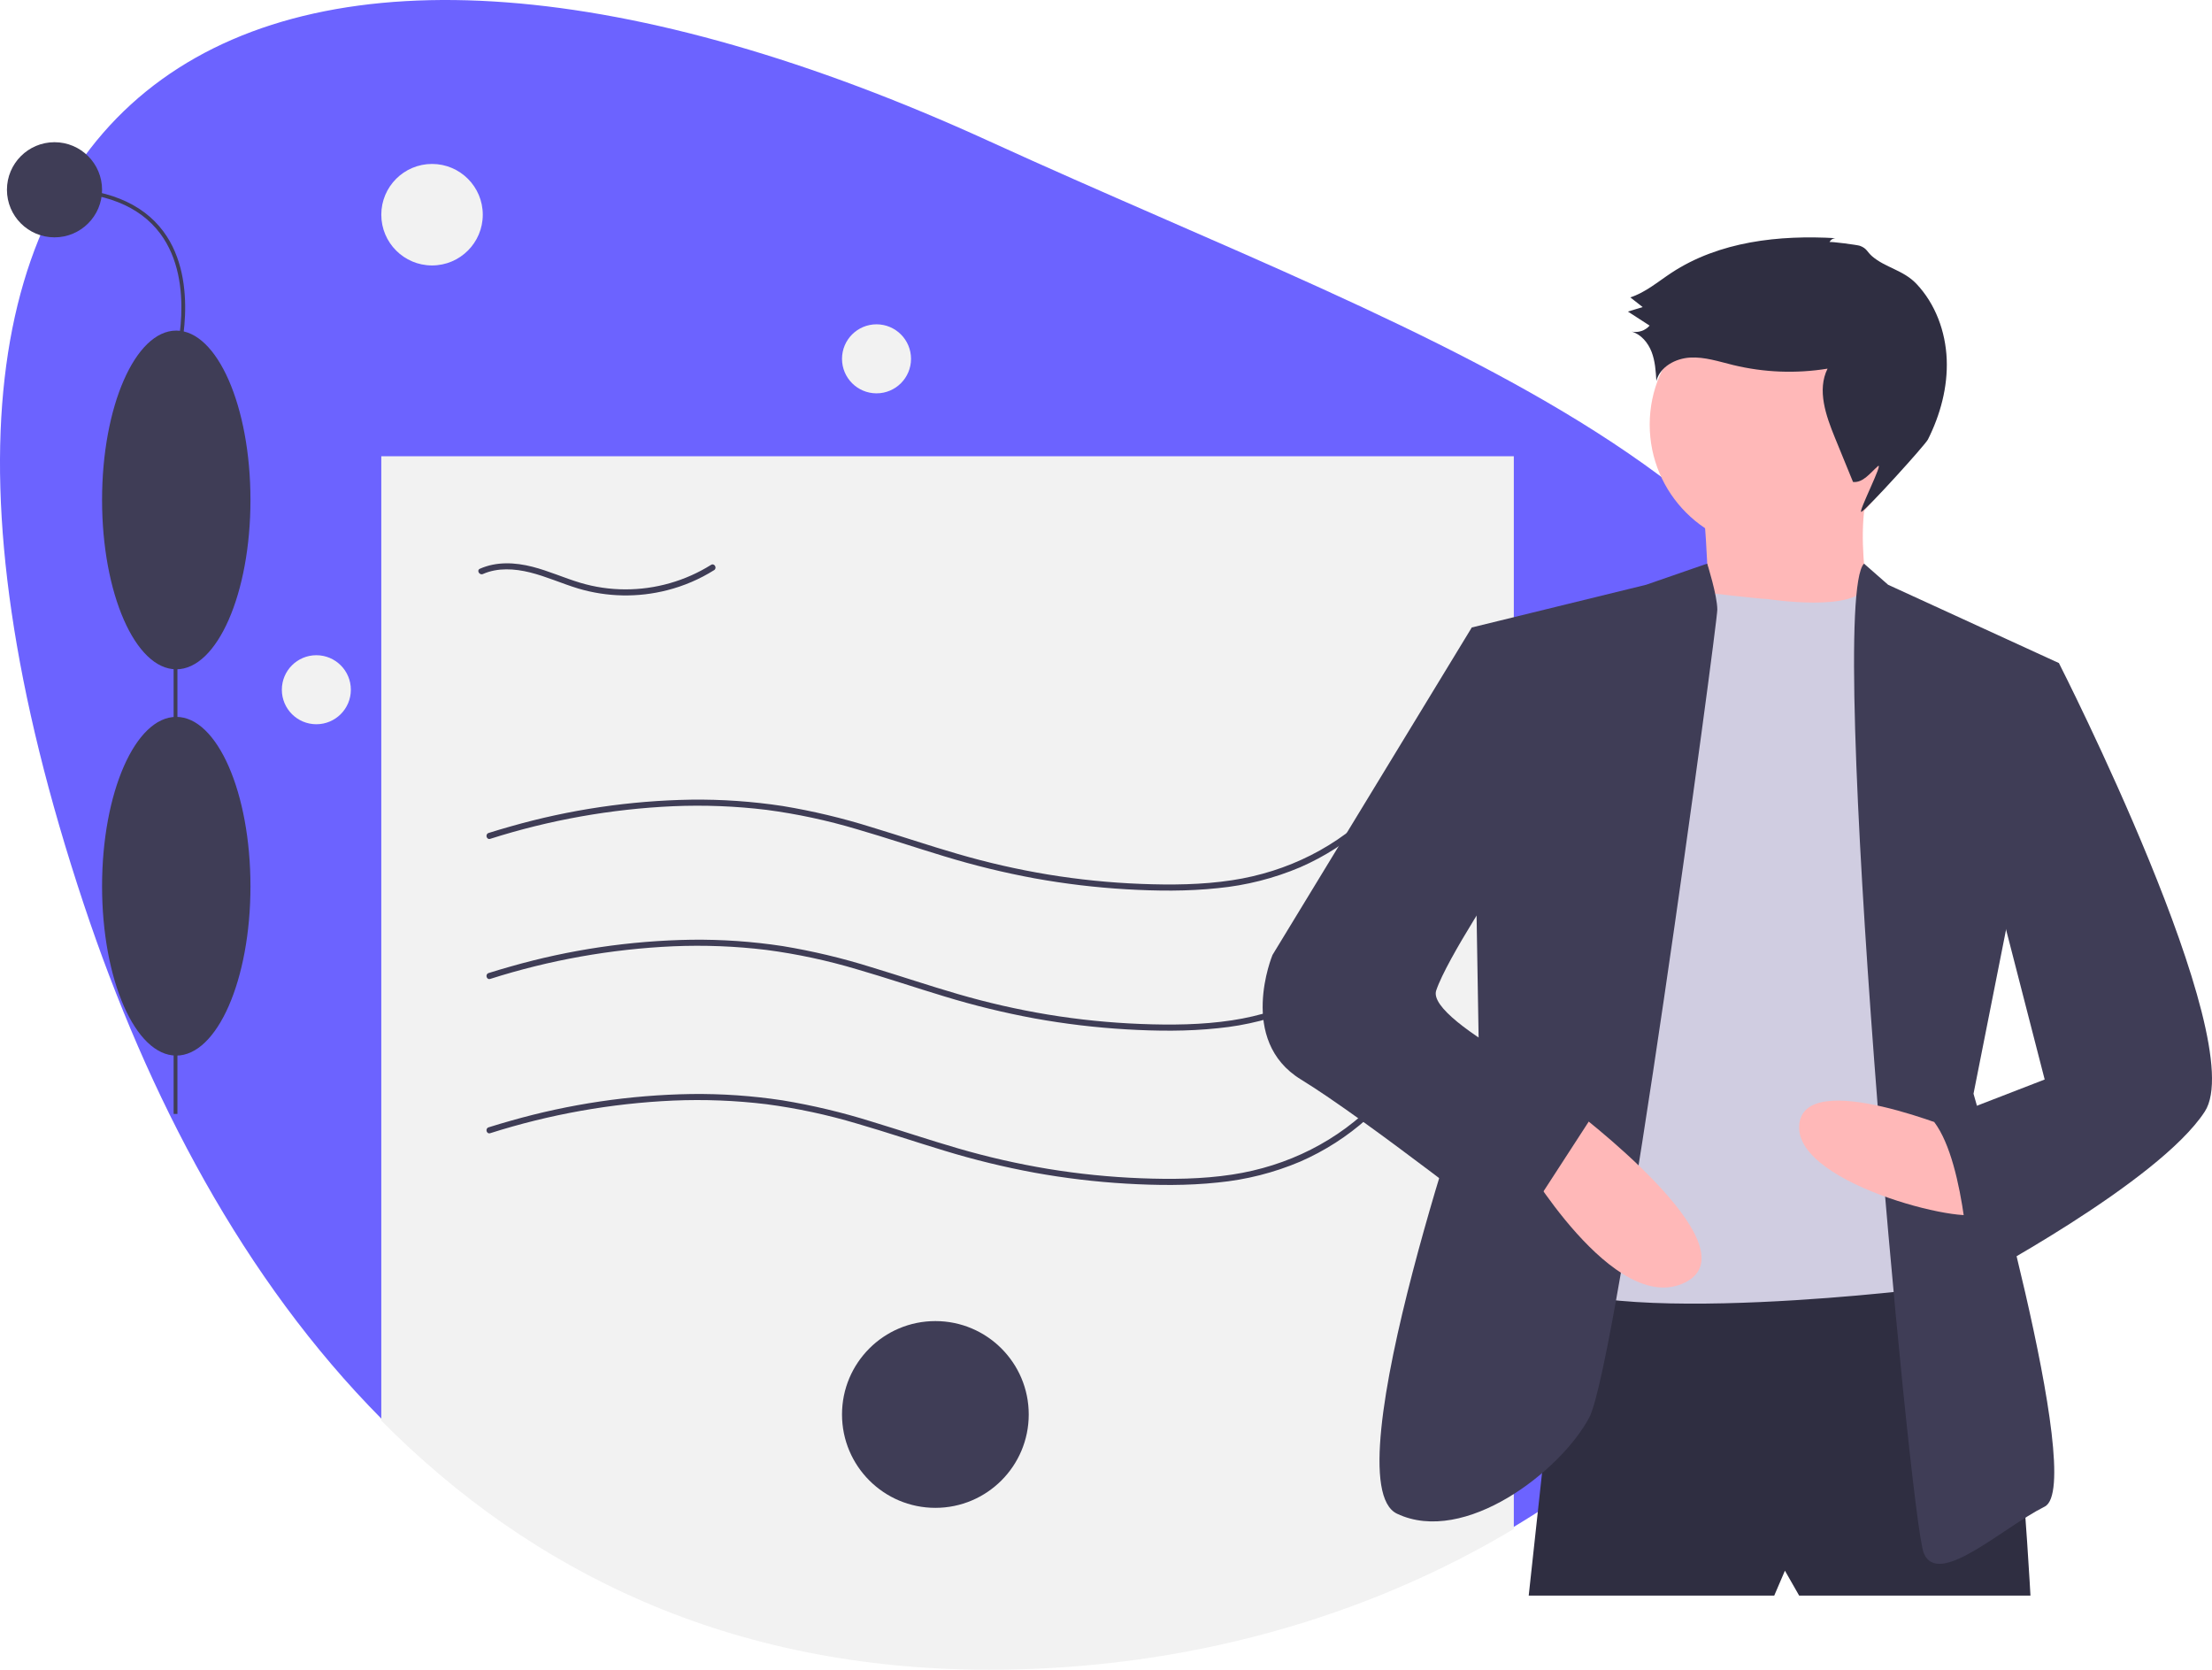
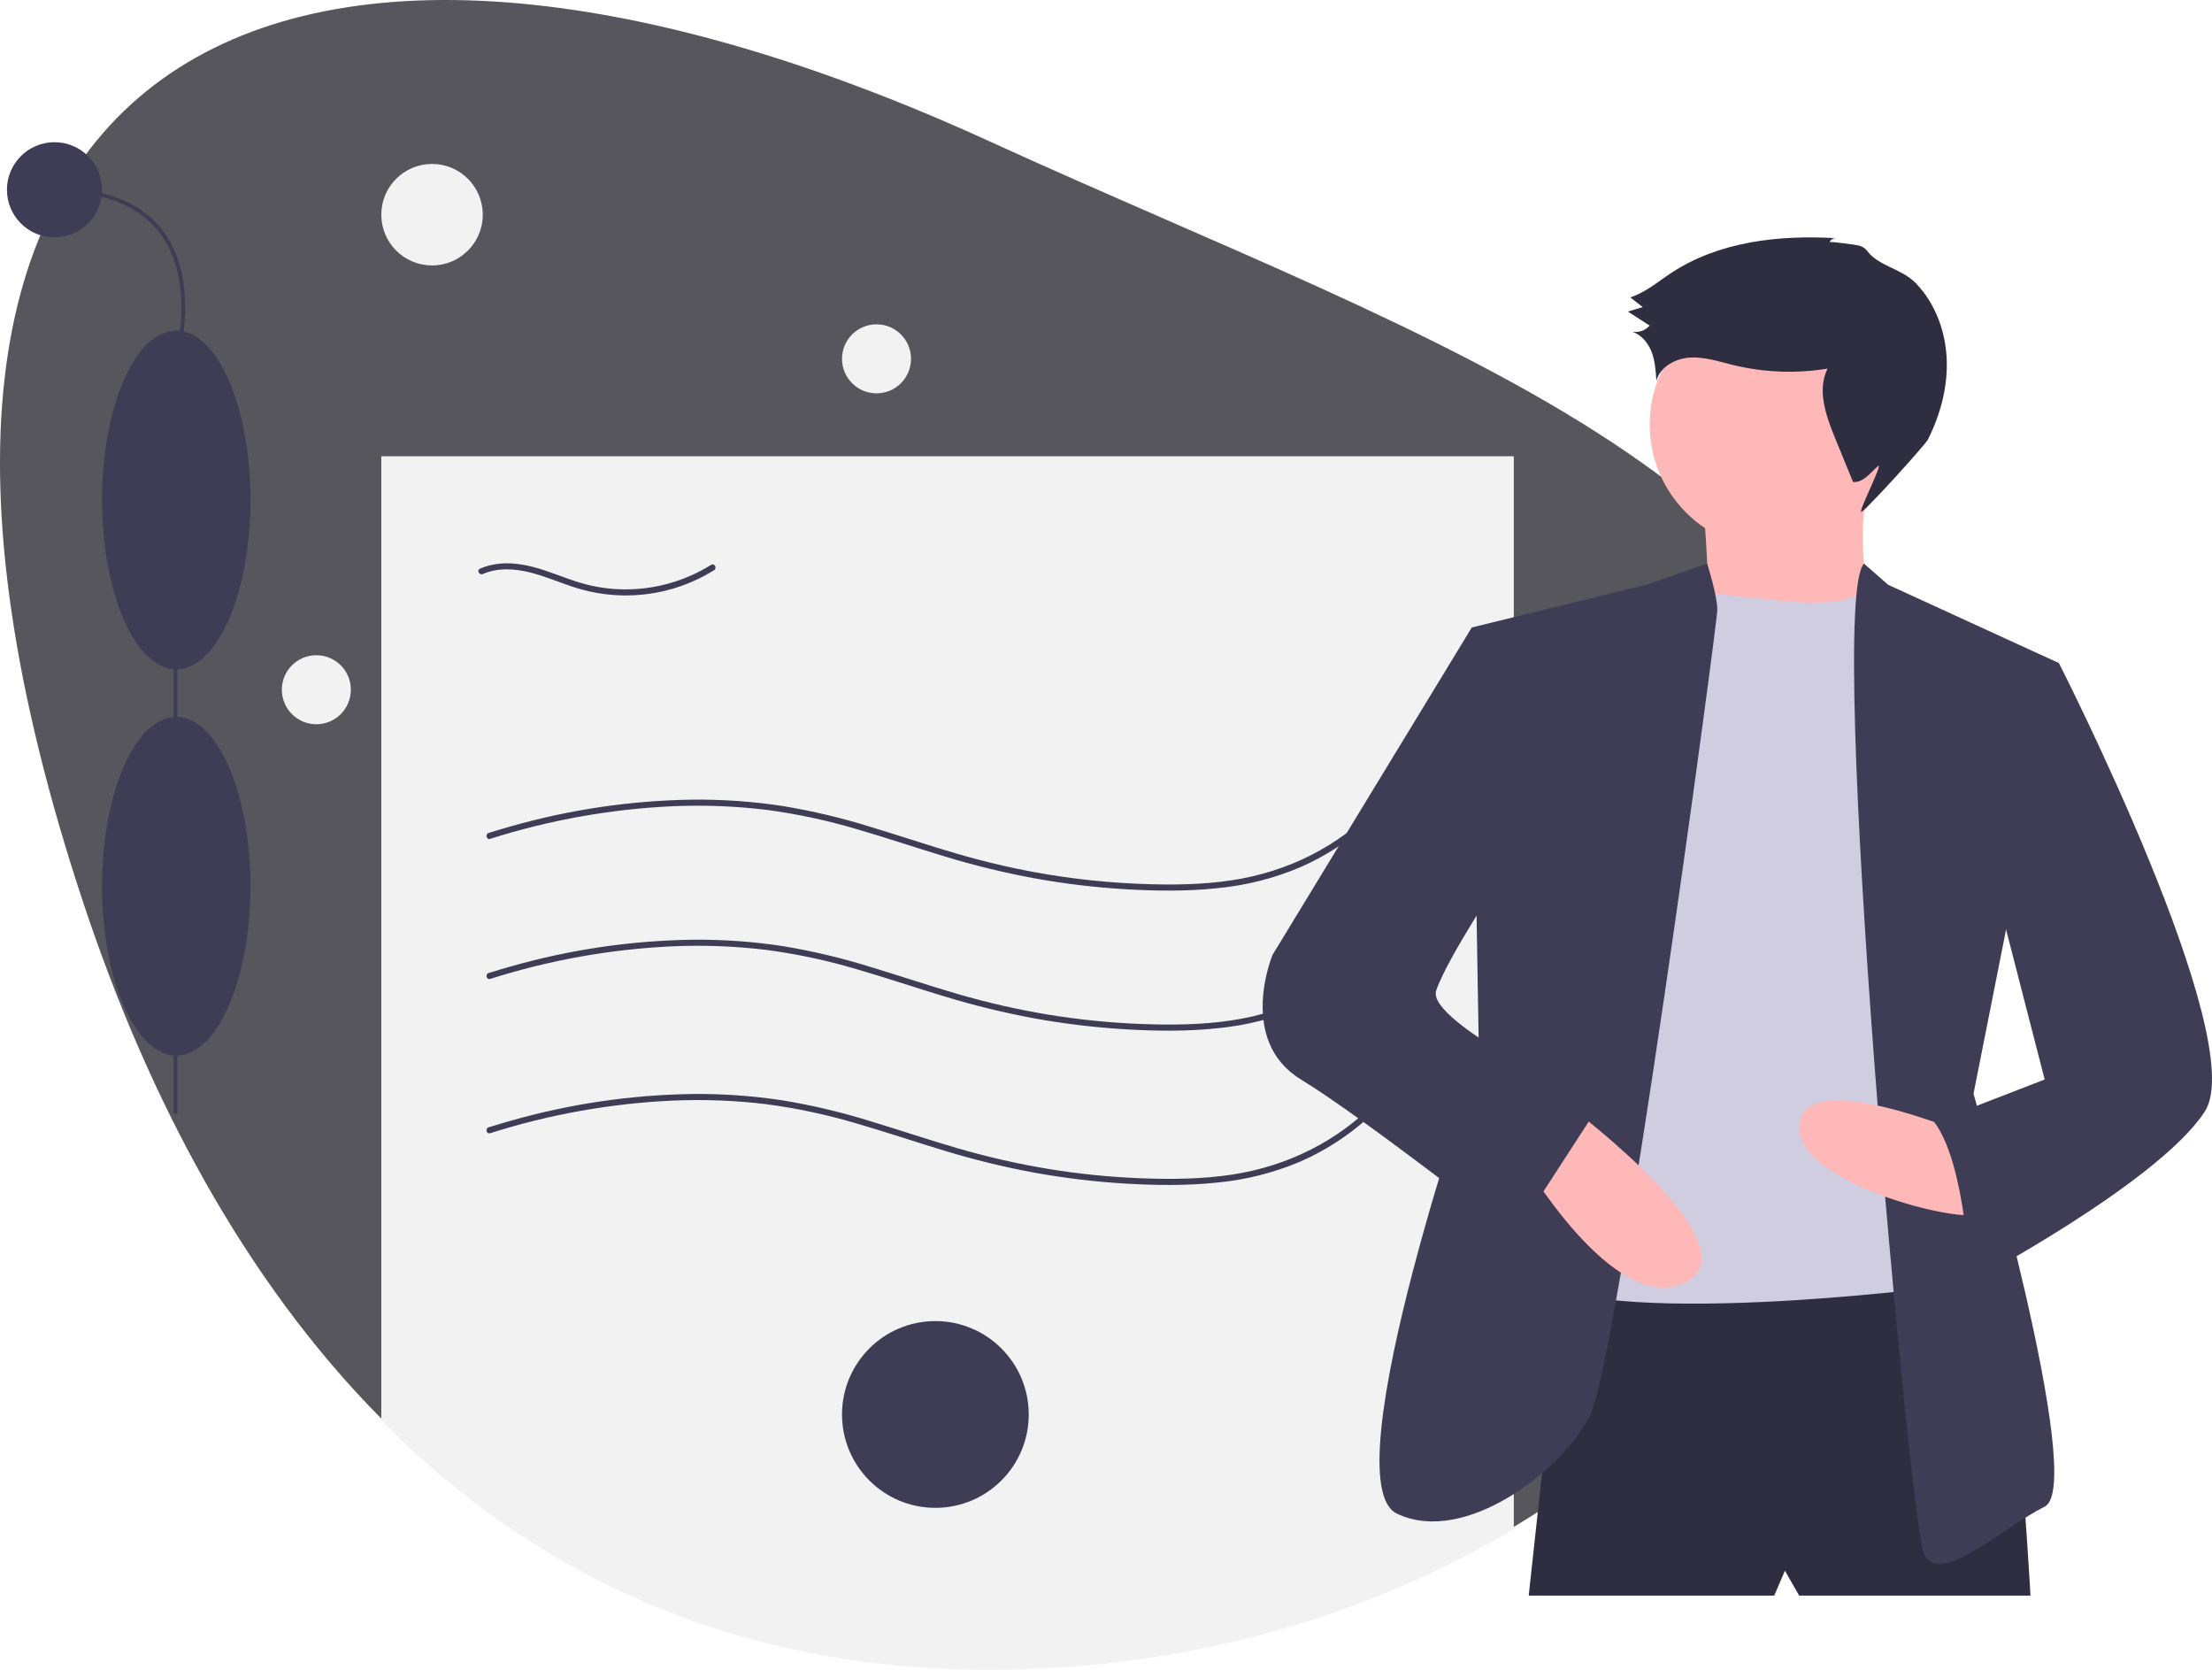
<svg xmlns="http://www.w3.org/2000/svg" id="a36694c7-9e7e-4fa0-bd34-1ff06c34a584" data-name="Layer 1" width="1089.867" height="822.507" viewBox="0 0 1089.867 822.507">
-   <path d="M988.803,484.313c0,126.51-74.17,238.43-187.87,306.56-72.9,43.69-162.06,69.38-258.33,69.38-128.25,0-226.08-48.47-299.67-122.72-67.83-68.42-115.06-158.75-146.53-253.22-140.49-421.79,94.2-536.86,446.2-375.94C766.723,210.843,988.803,276.693,988.803,484.313Z" transform="translate(-55.06669 -38.74669)" fill="#6c63ff" />
+   <path d="M988.803,484.313c0,126.51-74.17,238.43-187.87,306.56-72.9,43.69-162.06,69.38-258.33,69.38-128.25,0-226.08-48.47-299.67-122.72-67.83-68.42-115.06-158.75-146.53-253.22-140.49-421.79,94.2-536.86,446.2-375.94C766.723,210.843,988.803,276.693,988.803,484.313Z" transform="translate(-55.06669 -38.74669)" fill="#57565c" />
  <path d="M800.933,263.503v528.37c-72.9,43.69-162.06,69.38-258.33,69.38-128.25,0-226.08-48.47-299.67-122.72v-475.03Z" transform="translate(-55.06669 -38.74669)" fill="#f2f2f2" />
  <path d="M296.604,520.955a349.108,349.108,0,0,1,90.156-16.073,282.151,282.151,0,0,1,45.97,1.799,287.562,287.562,0,0,1,44.616,9.552c14.421,4.175,28.642,8.998,43.014,13.333a401.178,401.178,0,0,0,44.455,10.848,376.874,376.874,0,0,0,45.17,5.384c15.003.872,30.153,1.042,45.114-.556a138.026,138.026,0,0,0,40.59-10.289A123.971,123.971,0,0,0,728.701,513.779q3.672-3.278,7.066-6.845c1.335-1.395-.784-3.52-2.121-2.121-19.125,19.992-44.262,32.388-71.527,36.528-14.853,2.255-29.99,2.386-44.973,1.804a370.061,370.061,0,0,1-45.715-4.619A382.031,382.031,0,0,1,527.155,528.448c-14.288-4.139-28.381-8.912-42.619-13.215a320.728,320.728,0,0,0-43.879-10.454,275.938,275.938,0,0,0-45.019-3.125A344.201,344.201,0,0,0,306.666,514.83q-5.455,1.532-10.859,3.233c-1.836.576-1.052,3.473.798,2.893Z" transform="translate(-55.06669 -38.74669)" fill="#3f3d56" />
  <path d="M296.604,596.955a349.108,349.108,0,0,1,90.156-16.073,282.151,282.151,0,0,1,45.97,1.799,287.562,287.562,0,0,1,44.616,9.552c14.421,4.175,28.642,8.998,43.014,13.333a401.178,401.178,0,0,0,44.455,10.848,376.874,376.874,0,0,0,45.17,5.384c15.003.872,30.153,1.042,45.114-.556a138.026,138.026,0,0,0,40.59-10.289A123.971,123.971,0,0,0,728.701,589.779q3.672-3.278,7.066-6.845c1.335-1.395-.784-3.52-2.121-2.121-19.125,19.992-44.262,32.388-71.527,36.528-14.853,2.255-29.99,2.386-44.973,1.804a370.061,370.061,0,0,1-45.715-4.619A382.031,382.031,0,0,1,527.155,604.448c-14.288-4.139-28.381-8.912-42.619-13.215a320.728,320.728,0,0,0-43.879-10.454,275.938,275.938,0,0,0-45.019-3.125A344.201,344.201,0,0,0,306.666,590.83q-5.455,1.532-10.859,3.233c-1.836.576-1.052,3.473.798,2.893Z" transform="translate(-55.06669 -38.74669)" fill="#3f3d56" />
  <path d="M296.604,451.955a349.108,349.108,0,0,1,90.156-16.073,282.151,282.151,0,0,1,45.97,1.799,287.562,287.562,0,0,1,44.616,9.552c14.421,4.175,28.642,8.998,43.014,13.333a401.178,401.178,0,0,0,44.455,10.848,376.874,376.874,0,0,0,45.17,5.384c15.003.872,30.153,1.042,45.114-.556a138.026,138.026,0,0,0,40.59-10.289A123.971,123.971,0,0,0,728.701,444.779q3.672-3.278,7.066-6.845c1.335-1.395-.784-3.52-2.121-2.121-19.125,19.992-44.262,32.388-71.527,36.528-14.853,2.255-29.99,2.386-44.973,1.804A370.061,370.061,0,0,1,571.43,469.526,382.031,382.031,0,0,1,527.155,459.448c-14.288-4.139-28.381-8.912-42.619-13.215a320.728,320.728,0,0,0-43.879-10.454,275.938,275.938,0,0,0-45.019-3.125A344.201,344.201,0,0,0,306.666,445.83q-5.455,1.532-10.859,3.233c-1.836.576-1.052,3.473.798,2.893Z" transform="translate(-55.06669 -38.74669)" fill="#3f3d56" />
  <path d="M293.03,321.496c7.258-3.216,15.573-2.655,23.106-.79,8.122,2.01,15.771,5.507,23.767,7.924a82.271,82.271,0,0,0,43.978.834,81.063,81.063,0,0,0,23.032-9.872c1.631-1.025.127-3.622-1.514-2.59a79.487,79.487,0,0,1-42.32,12.065,77.647,77.647,0,0,1-22.154-3.262c-7.937-2.38-15.525-5.835-23.566-7.884-8.519-2.171-17.655-2.642-25.844.986-1.762.78-.237,3.366,1.514,2.59Z" transform="translate(-55.06669 -38.74669)" fill="#3f3d56" />
  <circle cx="460.867" cy="696.757" r="46" fill="#3f3d56" />
  <circle cx="212.867" cy="105.757" r="25" fill="#f2f2f2" />
  <circle cx="431.867" cy="176.757" r="17" fill="#f2f2f2" />
  <circle cx="155.867" cy="339.757" r="17" fill="#f2f2f2" />
  <rect x="85.547" y="213.464" width="1.875" height="335.244" fill="#3f3d56" />
  <ellipse cx="86.846" cy="436.554" rx="36.557" ry="83.424" fill="#3f3d56" />
  <ellipse cx="86.846" cy="246.272" rx="36.557" ry="83.424" fill="#3f3d56" />
  <path d="M142.811,216.861l-1.796-.538c.114-.379,11.135-38.147-6.962-62.461-10.221-13.732-27.76-20.695-52.131-20.695v-1.875c24.999,0,43.046,7.219,53.64,21.457C154.219,177.825,142.927,216.473,142.811,216.861Z" transform="translate(-55.06669 -38.74669)" fill="#3f3d56" />
  <circle cx="26.855" cy="93.483" r="23.434" fill="#3f3d56" />
  <path d="M825.807,663.424,808.274,824.723H929.248l5.26-12.273,7.013,12.273h113.961s-8.766-166.559-24.546-171.819S825.807,663.424,825.807,663.424Z" transform="translate(-55.06669 -38.74669)" fill="#2f2e41" />
  <circle cx="874.182" cy="209.157" r="61.364" fill="#ffb8b8" />
  <path d="M894.183,286.475s5.26,56.104,0,59.611,84.156,1.753,84.156,1.753-12.273-50.844,0-75.39Z" transform="translate(-55.06669 -38.74669)" fill="#ffb8b8" />
  <path d="M925.742,333.813s45.113,7.026,48.855-7.006l23.028,31.552,1.753,315.585s-187.598,22.792-194.611-14.026,71.883-327.858,71.883-327.858l19.862-1.286S922.235,333.813,925.742,333.813Z" transform="translate(-55.06669 -38.74669)" fill="#d0cde1" />
  <path d="M896.214,316.375l-30.083,10.424-85.909,21.039,3.506,210.39s-73.637,210.39-40.325,226.169,80.65-21.039,94.676-47.338,63.117-390.975,63.117-397.988S896.214,316.375,896.214,316.375Z" transform="translate(-55.06669 -38.74669)" fill="#3f3d56" />
  <path d="M973.47,316.375l11.882,10.424,84.156,38.572-42.078,212.143s56.104,192.858,35.065,203.377-52.598,40.325-59.611,22.792S954.575,335.756,973.47,316.375Z" transform="translate(-55.06669 -38.74669)" fill="#3f3d56" />
  <path d="M1022.171,596.8s-78.896-33.312-80.65-3.506,89.416,50.844,89.416,42.078S1022.171,596.8,1022.171,596.8Z" transform="translate(-55.06669 -38.74669)" fill="#ffb8b8" />
  <path d="M829.313,584.528s91.169,68.377,56.104,85.909-80.65-61.364-80.65-61.364Z" transform="translate(-55.06669 -38.74669)" fill="#ffb8b8" />
  <path d="M956.491,158.015a3.385,3.385,0,0,1,3.257-1.933c-28.093-1.68-57.685,1.594-81.188,17.075-6.582,4.336-12.729,9.638-20.223,12.081l6.083,4.77-7.268,2.215,10.695,6.913a9.27,9.27,0,0,1-8.829,2.958c4.648,1.358,8.07,5.494,9.809,10.014s2.051,9.442,2.344,14.276c1.797-6.974,9.408-11.08,16.598-11.497s14.202,1.955,21.199,3.66a117.272,117.272,0,0,0,46.548,1.791c-5.256,10.549-.822,23.131,3.64,34.04L968.066,276.16c4.946.497,8.442-4.421,12.169-7.712,3.396-2.999-10.125,23.376-8.032,22.41,2.72-1.255,31.421-32.944,32.765-35.621,6.132-12.214,9.811-25.838,9.258-39.493s-5.55-27.318-14.963-37.227c-6.39-6.727-15.231-7.905-21.746-13.496-2.564-2.201-2.573-3.92-6.097-5.203C970.25,159.391,956.685,157.586,956.491,158.015Z" transform="translate(-55.06669 -38.74669)" fill="#2f2e41" />
  <path d="M792.495,353.099,780.222,347.839,682.04,509.138s-17.533,42.078,14.026,61.364S801.261,647.645,801.261,647.645l42.078-64.87s-85.909-40.325-80.65-56.104,33.312-57.857,33.312-57.857Z" transform="translate(-55.06669 -38.74669)" fill="#3f3d56" />
  <path d="M1046.716,361.865l22.792,3.506s94.676,185.845,71.883,220.91S1025.677,670.437,1025.677,670.437s-1.753-57.857-17.533-78.896l54.351-21.039-29.805-115.715Z" transform="translate(-55.06669 -38.74669)" fill="#3f3d56" />
</svg>
